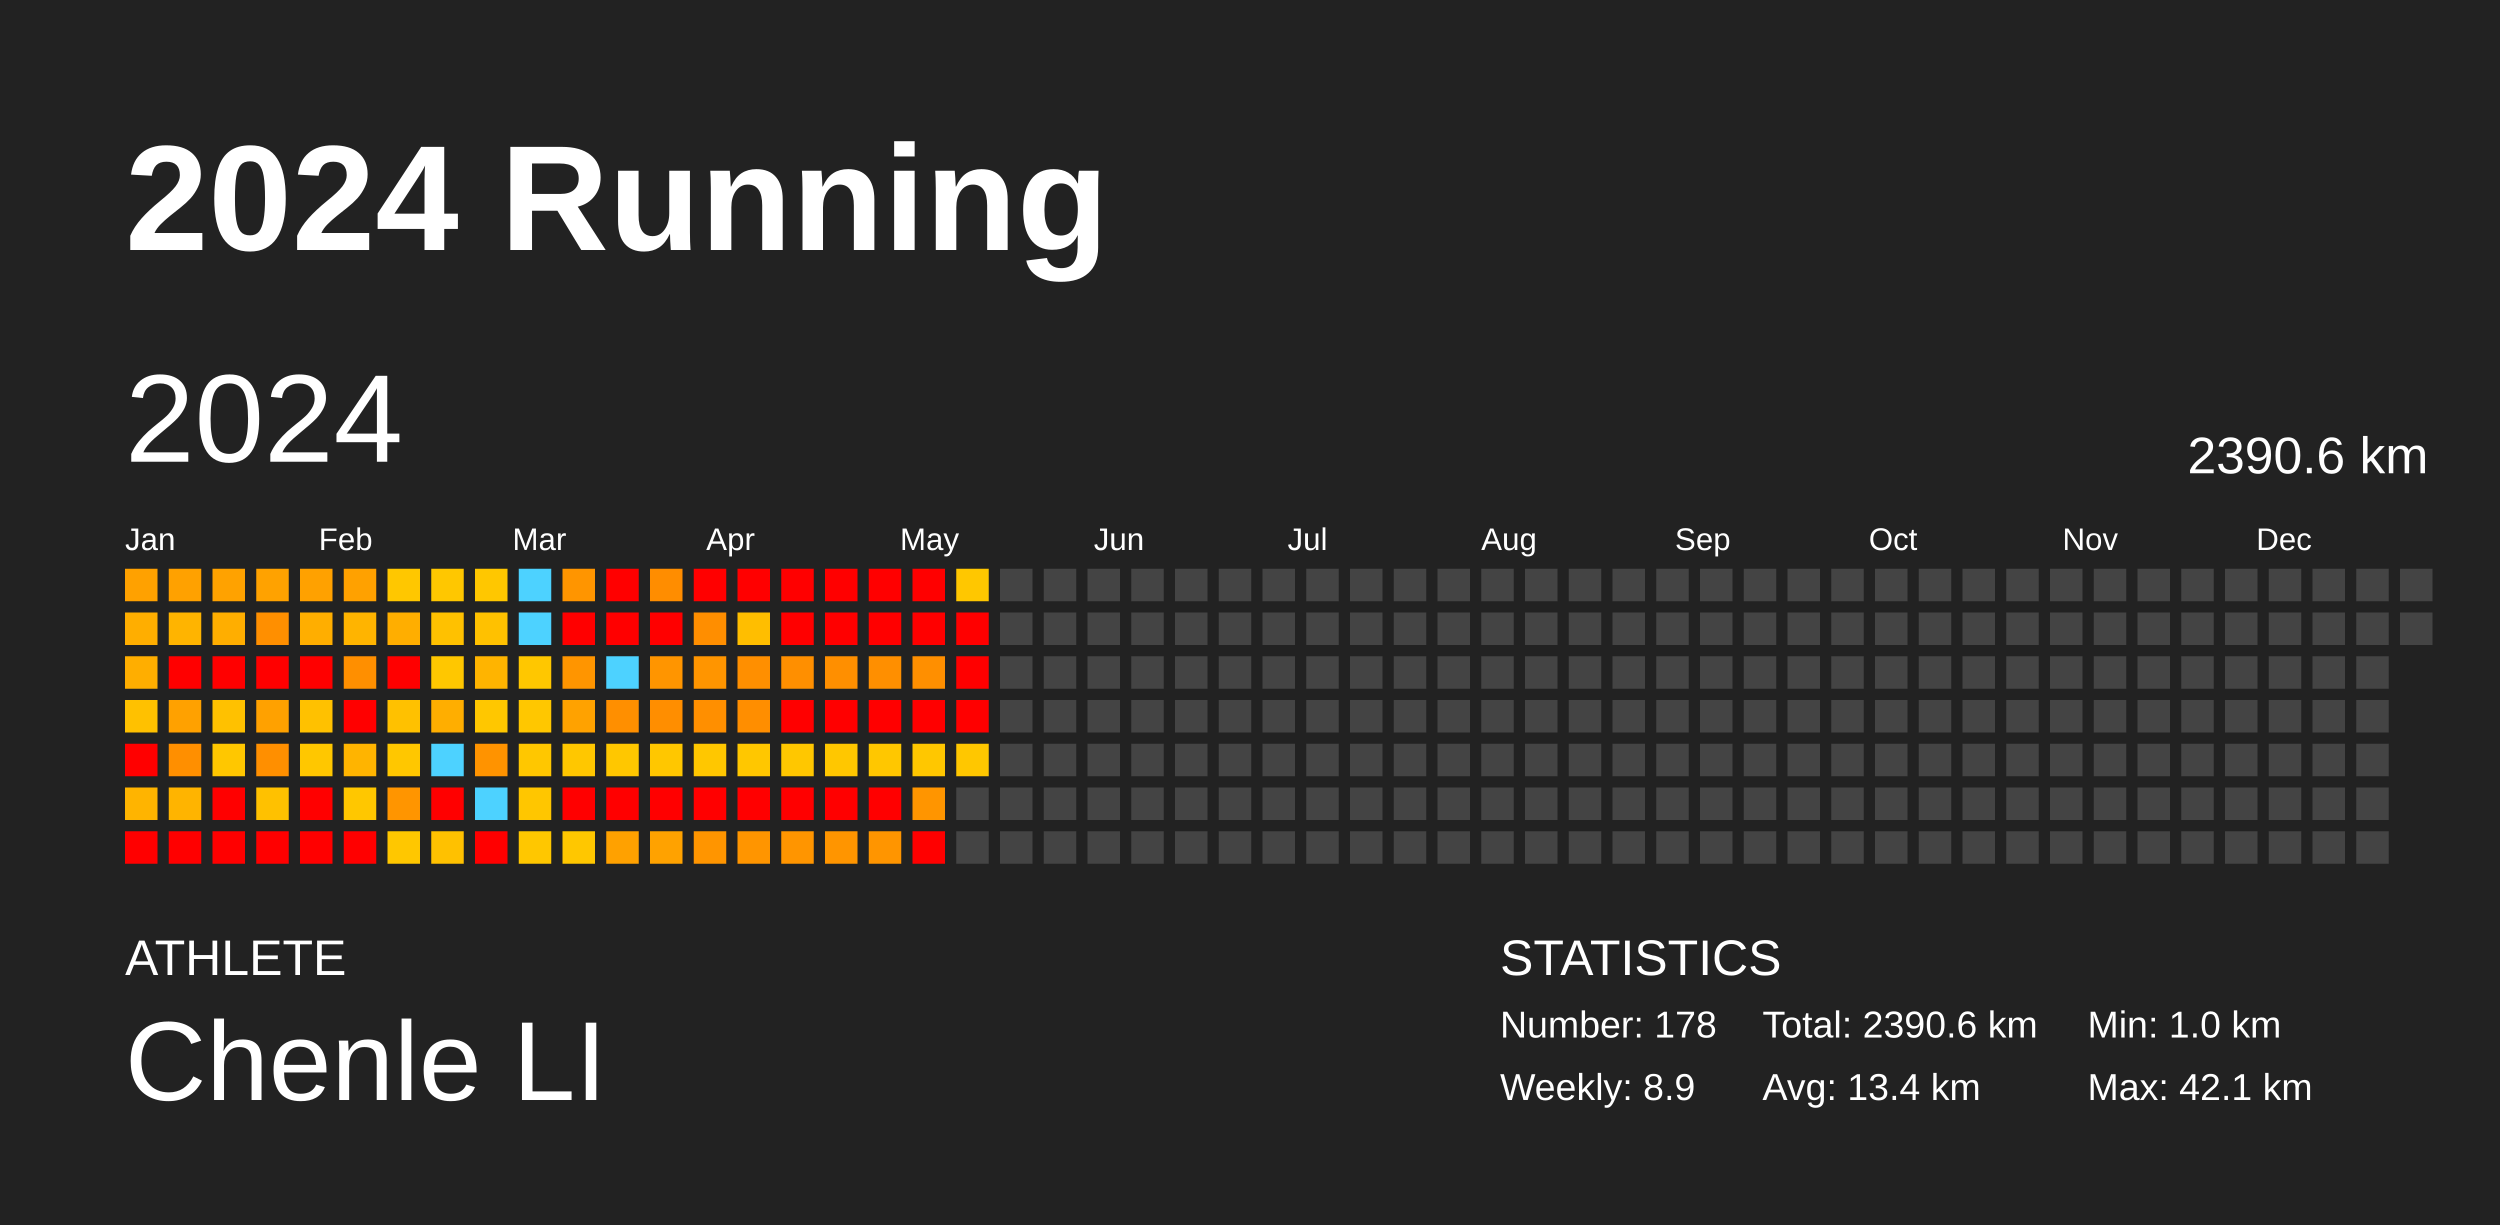
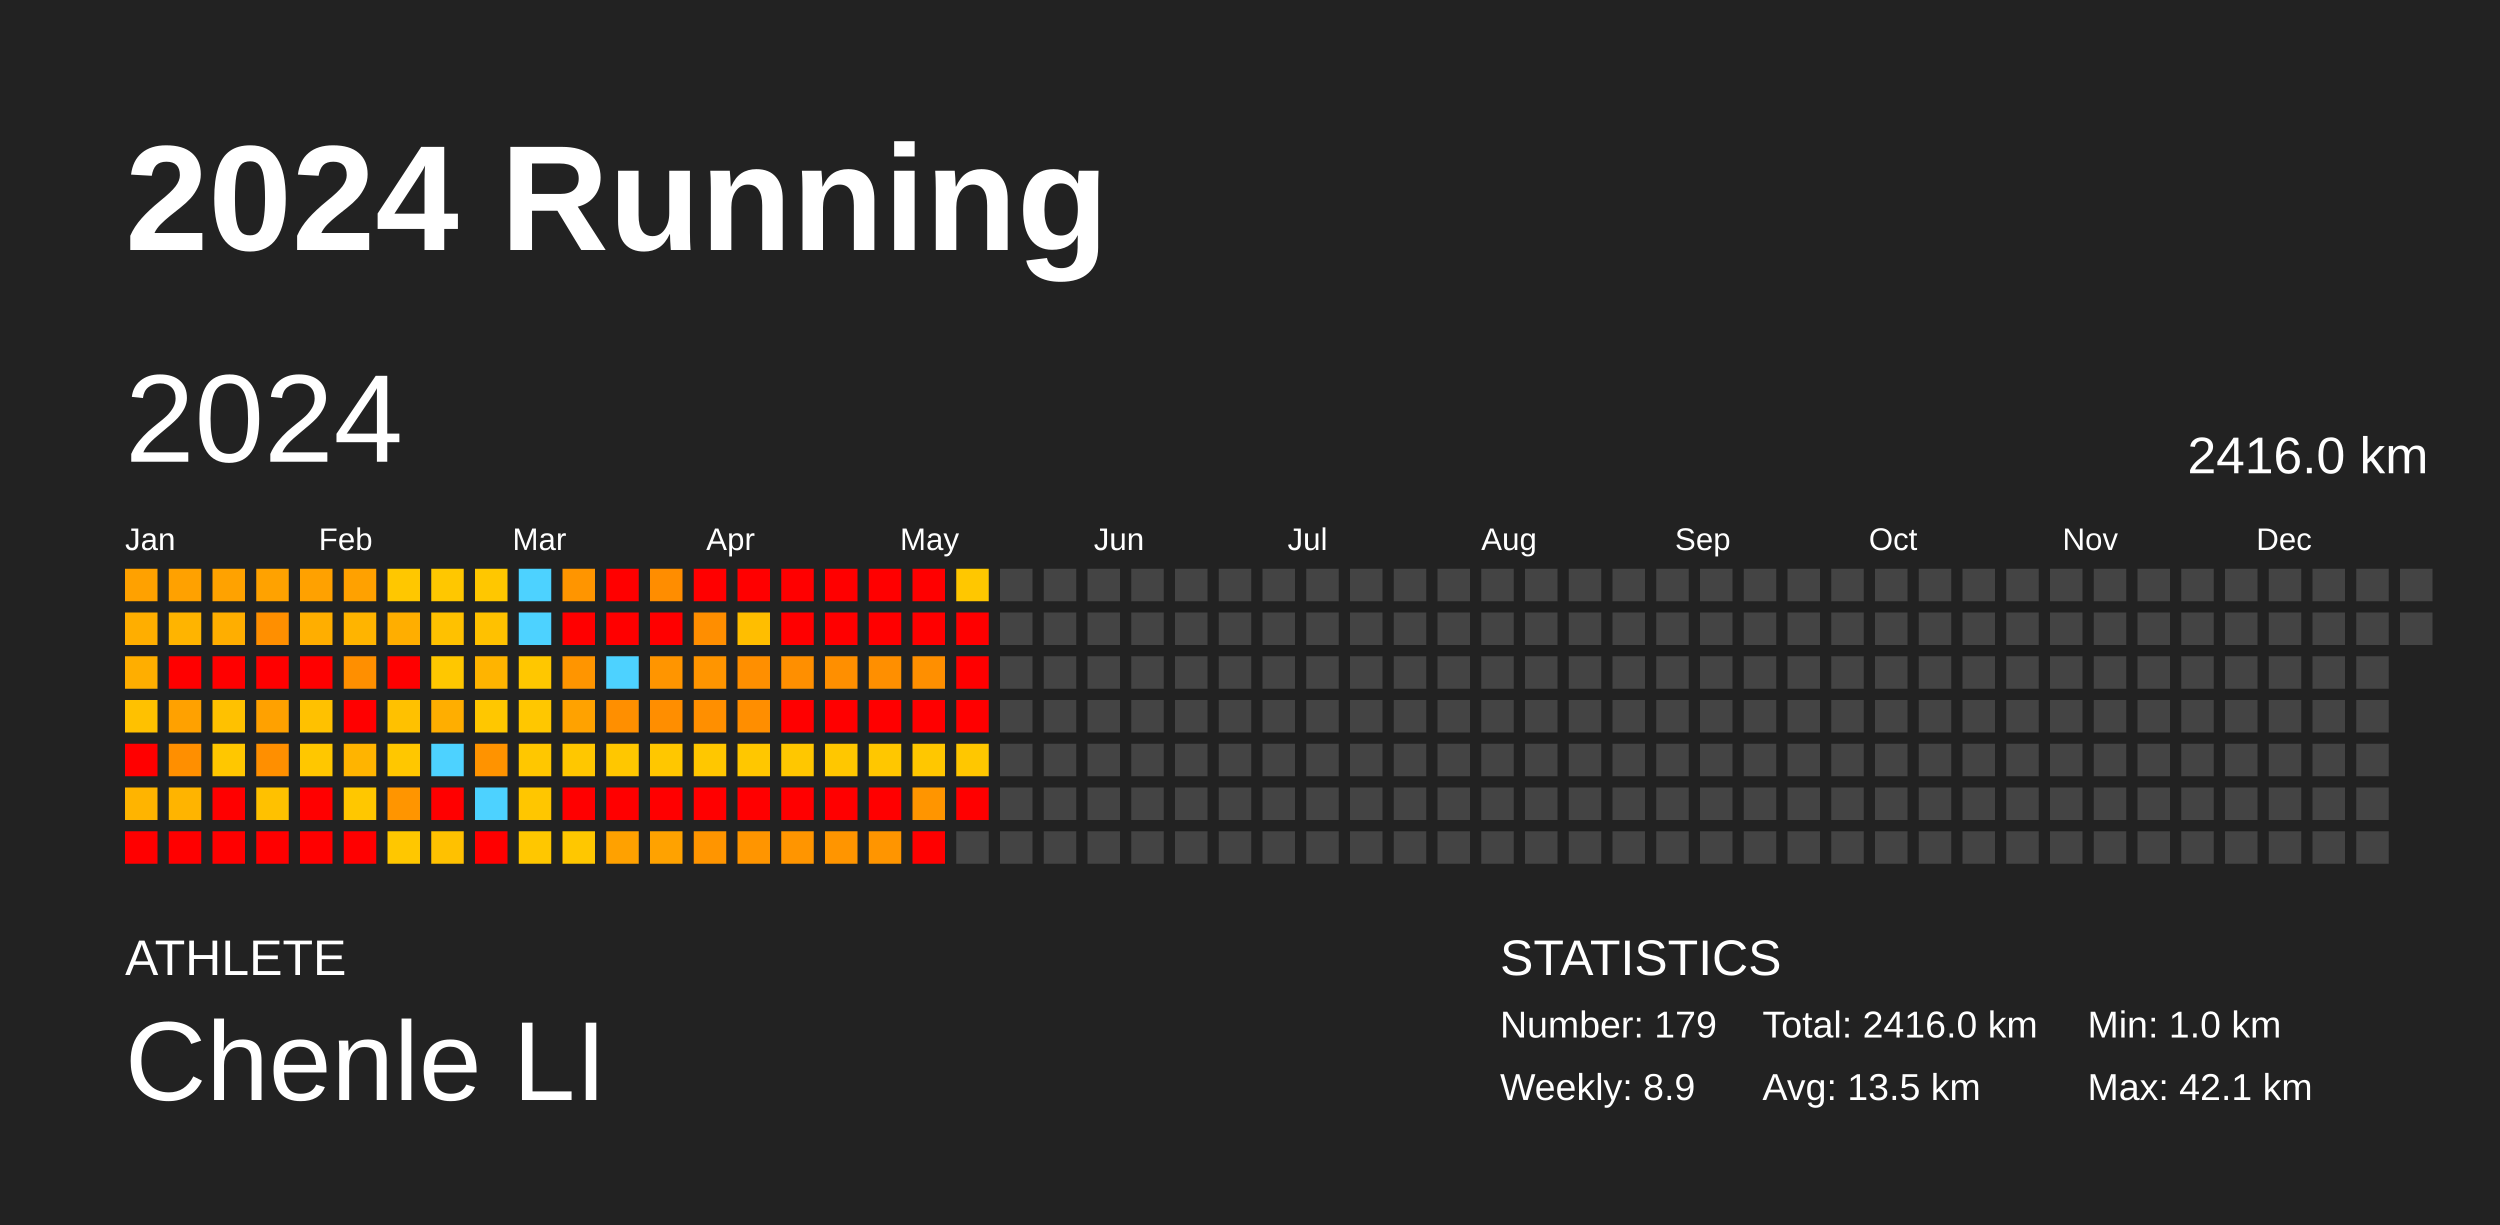
<svg xmlns="http://www.w3.org/2000/svg" baseProfile="full" height="98mm" version="1.1" viewBox="0,0,200,98" width="200mm">
  <defs />
  <rect fill="#222222" height="98" width="200" x="0" y="0" />
  <text fill="#FFFFFF" style="font-size:12px; font-family:Arial; font-weight:bold;" x="10" y="20">2024 Running</text>
  <text fill="#FFFFFF" style="font-size:4px; font-family:Arial" x="10" y="78">ATHLETE</text>
  <text fill="#FFFFFF" style="font-size:9px; font-family:Arial" x="10" y="88">Chenle LI</text>
  <text fill="#FFFFFF" style="font-size:4px; font-family:Arial" x="120" y="78">STATISTICS</text>
-   <text fill="#FFFFFF" style="font-size:3px; font-family:Arial" x="120" y="83">Number: 178</text>
+   <text fill="#FFFFFF" style="font-size:3px; font-family:Arial" x="120" y="83">Number: 179</text>
  <text fill="#FFFFFF" style="font-size:3px; font-family:Arial" x="120" y="88">Weekly: 8.9</text>
-   <text fill="#FFFFFF" style="font-size:3px; font-family:Arial" x="141" y="83">Total: 2390.6 km</text>
-   <text fill="#FFFFFF" style="font-size:3px; font-family:Arial" x="141" y="88">Avg: 13.4 km</text>
+   <text fill="#FFFFFF" style="font-size:3px; font-family:Arial" x="141" y="83">Total: 2416.0 km</text>
+   <text fill="#FFFFFF" style="font-size:3px; font-family:Arial" x="141" y="88">Avg: 13.5 km</text>
  <text fill="#FFFFFF" style="font-size:3px; font-family:Arial" x="167" y="83">Min: 1.0 km</text>
  <text fill="#FFFFFF" style="font-size:3px; font-family:Arial" x="167" y="88">Max: 42.1 km</text>
  <text dominant-baseline="hanging" fill="#FFFFFF" style="font-size:10.0px; font-family:Arial;" x="10" y="30">2024</text>
-   <text dominant-baseline="hanging" fill="#FFFFFF" style="font-size:4.125px; font-family:Arial;" x="175" y="35">2390.6 km</text>
+   <text dominant-baseline="hanging" fill="#FFFFFF" style="font-size:4.125px; font-family:Arial;" x="175" y="35">2416.0 km</text>
  <text fill="#FFFFFF" style="font-size:2.5px; font-family:Arial" x="10.0" y="44">Jan</text>
  <text fill="#FFFFFF" style="font-size:2.5px; font-family:Arial" x="25.5" y="44">Feb</text>
  <text fill="#FFFFFF" style="font-size:2.5px; font-family:Arial" x="41.0" y="44">Mar</text>
  <text fill="#FFFFFF" style="font-size:2.5px; font-family:Arial" x="56.5" y="44">Apr</text>
  <text fill="#FFFFFF" style="font-size:2.5px; font-family:Arial" x="72.0" y="44">May</text>
  <text fill="#FFFFFF" style="font-size:2.5px; font-family:Arial" x="87.5" y="44">Jun</text>
  <text fill="#FFFFFF" style="font-size:2.5px; font-family:Arial" x="103.0" y="44">Jul</text>
  <text fill="#FFFFFF" style="font-size:2.5px; font-family:Arial" x="118.5" y="44">Aug</text>
  <text fill="#FFFFFF" style="font-size:2.5px; font-family:Arial" x="134.0" y="44">Sep</text>
  <text fill="#FFFFFF" style="font-size:2.5px; font-family:Arial" x="149.5" y="44">Oct</text>
  <text fill="#FFFFFF" style="font-size:2.5px; font-family:Arial" x="165.0" y="44">Nov</text>
  <text fill="#FFFFFF" style="font-size:2.5px; font-family:Arial" x="180.5" y="44">Dec</text>
  <rect fill="#ffa100" height="2.6" width="2.6" x="10.0" y="45.5" />
  <rect fill="#ffae00" height="2.6" width="2.6" x="10.0" y="49.0" />
  <rect fill="#ffae00" height="2.6" width="2.6" x="10.0" y="52.5" />
  <rect fill="#ffc100" height="2.6" width="2.6" x="10.0" y="56.0" />
  <rect fill="red" height="2.6" width="2.6" x="10.0" y="59.5" />
  <rect fill="#ffb400" height="2.6" width="2.6" x="10.0" y="63.0" />
  <rect fill="red" height="2.6" width="2.6" x="10.0" y="66.5" />
  <rect fill="#ffa100" height="2.6" width="2.6" x="13.5" y="45.5" />
  <rect fill="#ffb400" height="2.6" width="2.6" x="13.5" y="49.0" />
  <rect fill="red" height="2.6" width="2.6" x="13.5" y="52.5" />
  <rect fill="#ffa100" height="2.6" width="2.6" x="13.5" y="56.0" />
  <rect fill="#ff8f00" height="2.6" width="2.6" x="13.5" y="59.5" />
  <rect fill="#ffb400" height="2.6" width="2.6" x="13.5" y="63.0" />
  <rect fill="red" height="2.6" width="2.6" x="13.5" y="66.5" />
  <rect fill="#ffa200" height="2.6" width="2.6" x="17.0" y="45.5" />
  <rect fill="#ffae00" height="2.6" width="2.6" x="17.0" y="49.0" />
  <rect fill="red" height="2.6" width="2.6" x="17.0" y="52.5" />
  <rect fill="#ffc100" height="2.6" width="2.6" x="17.0" y="56.0" />
  <rect fill="#ffc700" height="2.6" width="2.6" x="17.0" y="59.5" />
  <rect fill="red" height="2.6" width="2.6" x="17.0" y="63.0" />
  <rect fill="red" height="2.6" width="2.6" x="17.0" y="66.5" />
  <rect fill="#ffa200" height="2.6" width="2.6" x="20.5" y="45.5" />
  <rect fill="#ff8f00" height="2.6" width="2.6" x="20.5" y="49.0" />
  <rect fill="red" height="2.6" width="2.6" x="20.5" y="52.5" />
  <rect fill="#ffa100" height="2.6" width="2.6" x="20.5" y="56.0" />
  <rect fill="#ff8f00" height="2.6" width="2.6" x="20.5" y="59.5" />
  <rect fill="#ffc100" height="2.6" width="2.6" x="20.5" y="63.0" />
  <rect fill="red" height="2.6" width="2.6" x="20.5" y="66.5" />
  <rect fill="#ffa100" height="2.6" width="2.6" x="24.0" y="45.5" />
  <rect fill="#ffae00" height="2.6" width="2.6" x="24.0" y="49.0" />
  <rect fill="red" height="2.6" width="2.6" x="24.0" y="52.5" />
  <rect fill="#ffc100" height="2.6" width="2.6" x="24.0" y="56.0" />
  <rect fill="#ffc700" height="2.6" width="2.6" x="24.0" y="59.5" />
  <rect fill="red" height="2.6" width="2.6" x="24.0" y="63.0" />
  <rect fill="red" height="2.6" width="2.6" x="24.0" y="66.5" />
  <rect fill="#ffa100" height="2.6" width="2.6" x="27.5" y="45.5" />
  <rect fill="#ffb400" height="2.6" width="2.6" x="27.5" y="49.0" />
  <rect fill="#ff8f00" height="2.6" width="2.6" x="27.5" y="52.5" />
  <rect fill="red" height="2.6" width="2.6" x="27.5" y="56.0" />
  <rect fill="#ffb400" height="2.6" width="2.6" x="27.5" y="59.5" />
  <rect fill="#ffc700" height="2.6" width="2.6" x="27.5" y="63.0" />
  <rect fill="red" height="2.6" width="2.6" x="27.5" y="66.5" />
  <rect fill="#ffc700" height="2.6" width="2.6" x="31.0" y="45.5" />
  <rect fill="#ffae00" height="2.6" width="2.6" x="31.0" y="49.0" />
  <rect fill="red" height="2.6" width="2.6" x="31.0" y="52.5" />
  <rect fill="#ffc100" height="2.6" width="2.6" x="31.0" y="56.0" />
  <rect fill="#ffc700" height="2.6" width="2.6" x="31.0" y="59.5" />
  <rect fill="#ff9500" height="2.6" width="2.6" x="31.0" y="63.0" />
  <rect fill="#ffc700" height="2.6" width="2.6" x="31.0" y="66.5" />
  <rect fill="#ffc700" height="2.6" width="2.6" x="34.5" y="45.5" />
  <rect fill="#ffc100" height="2.6" width="2.6" x="34.5" y="49.0" />
  <rect fill="#ffc700" height="2.6" width="2.6" x="34.5" y="52.5" />
  <rect fill="#ffae00" height="2.6" width="2.6" x="34.5" y="56.0" />
  <rect fill="#4dd2ff" height="2.6" width="2.6" x="34.5" y="59.5" />
  <rect fill="red" height="2.6" width="2.6" x="34.5" y="63.0" />
  <rect fill="#ffc100" height="2.6" width="2.6" x="34.5" y="66.5" />
  <rect fill="#ffc700" height="2.6" width="2.6" x="38.0" y="45.5" />
  <rect fill="#ffc100" height="2.6" width="2.6" x="38.0" y="49.0" />
  <rect fill="#ffb400" height="2.6" width="2.6" x="38.0" y="52.5" />
  <rect fill="#ffc700" height="2.6" width="2.6" x="38.0" y="56.0" />
  <rect fill="#ff9300" height="2.6" width="2.6" x="38.0" y="59.5" />
  <rect fill="#4dd2ff" height="2.6" width="2.6" x="38.0" y="63.0" />
  <rect fill="red" height="2.6" width="2.6" x="38.0" y="66.5" />
  <rect fill="#4dd2ff" height="2.6" width="2.6" x="41.5" y="45.5" />
  <rect fill="#4dd2ff" height="2.6" width="2.6" x="41.5" y="49.0" />
  <rect fill="#ffc700" height="2.6" width="2.6" x="41.5" y="52.5" />
  <rect fill="#ffc700" height="2.6" width="2.6" x="41.5" y="56.0" />
  <rect fill="#ffc700" height="2.6" width="2.6" x="41.5" y="59.5" />
  <rect fill="#ffc600" height="2.6" width="2.6" x="41.5" y="63.0" />
  <rect fill="#ffc700" height="2.6" width="2.6" x="41.5" y="66.5" />
  <rect fill="#ff9500" height="2.6" width="2.6" x="45.0" y="45.5" />
  <rect fill="red" height="2.6" width="2.6" x="45.0" y="49.0" />
  <rect fill="#ff9500" height="2.6" width="2.6" x="45.0" y="52.5" />
  <rect fill="#ffa200" height="2.6" width="2.6" x="45.0" y="56.0" />
  <rect fill="#ffc700" height="2.6" width="2.6" x="45.0" y="59.5" />
  <rect fill="red" height="2.6" width="2.6" x="45.0" y="63.0" />
  <rect fill="#ffc700" height="2.6" width="2.6" x="45.0" y="66.5" />
  <rect fill="red" height="2.6" width="2.6" x="48.5" y="45.5" />
  <rect fill="red" height="2.6" width="2.6" x="48.5" y="49.0" />
  <rect fill="#4dd2ff" height="2.6" width="2.6" x="48.5" y="52.5" />
  <rect fill="#ff8f00" height="2.6" width="2.6" x="48.5" y="56.0" />
  <rect fill="#ffc700" height="2.6" width="2.6" x="48.5" y="59.5" />
  <rect fill="red" height="2.6" width="2.6" x="48.5" y="63.0" />
  <rect fill="#ffa100" height="2.6" width="2.6" x="48.5" y="66.5" />
  <rect fill="#ff8d00" height="2.6" width="2.6" x="52.0" y="45.5" />
  <rect fill="red" height="2.6" width="2.6" x="52.0" y="49.0" />
  <rect fill="#ff9500" height="2.6" width="2.6" x="52.0" y="52.5" />
  <rect fill="#ff8e00" height="2.6" width="2.6" x="52.0" y="56.0" />
  <rect fill="#ffc700" height="2.6" width="2.6" x="52.0" y="59.5" />
  <rect fill="red" height="2.6" width="2.6" x="52.0" y="63.0" />
  <rect fill="#ffa200" height="2.6" width="2.6" x="52.0" y="66.5" />
  <rect fill="red" height="2.6" width="2.6" x="55.5" y="45.5" />
  <rect fill="#ff8e00" height="2.6" width="2.6" x="55.5" y="49.0" />
  <rect fill="#ff9500" height="2.6" width="2.6" x="55.5" y="52.5" />
  <rect fill="#ff8f00" height="2.6" width="2.6" x="55.5" y="56.0" />
  <rect fill="#ffc700" height="2.6" width="2.6" x="55.5" y="59.5" />
  <rect fill="red" height="2.6" width="2.6" x="55.5" y="63.0" />
  <rect fill="#ff9500" height="2.6" width="2.6" x="55.5" y="66.5" />
  <rect fill="red" height="2.6" width="2.6" x="59.0" y="45.5" />
  <rect fill="#ffbe00" height="2.6" width="2.6" x="59.0" y="49.0" />
  <rect fill="#ff8f00" height="2.6" width="2.6" x="59.0" y="52.5" />
  <rect fill="#ff8e00" height="2.6" width="2.6" x="59.0" y="56.0" />
  <rect fill="#ffc700" height="2.6" width="2.6" x="59.0" y="59.5" />
  <rect fill="red" height="2.6" width="2.6" x="59.0" y="63.0" />
  <rect fill="#ff9500" height="2.6" width="2.6" x="59.0" y="66.5" />
  <rect fill="red" height="2.6" width="2.6" x="62.5" y="45.5" />
  <rect fill="red" height="2.6" width="2.6" x="62.5" y="49.0" />
  <rect fill="#ff8f00" height="2.6" width="2.6" x="62.5" y="52.5" />
  <rect fill="red" height="2.6" width="2.6" x="62.5" y="56.0" />
  <rect fill="#ffc700" height="2.6" width="2.6" x="62.5" y="59.5" />
  <rect fill="red" height="2.6" width="2.6" x="62.5" y="63.0" />
  <rect fill="#ff9500" height="2.6" width="2.6" x="62.5" y="66.5" />
  <rect fill="red" height="2.6" width="2.6" x="66.0" y="45.5" />
  <rect fill="red" height="2.6" width="2.6" x="66.0" y="49.0" />
  <rect fill="#ff8f00" height="2.6" width="2.6" x="66.0" y="52.5" />
  <rect fill="red" height="2.6" width="2.6" x="66.0" y="56.0" />
  <rect fill="#ffc700" height="2.6" width="2.6" x="66.0" y="59.5" />
  <rect fill="red" height="2.6" width="2.6" x="66.0" y="63.0" />
  <rect fill="#ff9500" height="2.6" width="2.6" x="66.0" y="66.5" />
  <rect fill="red" height="2.6" width="2.6" x="69.5" y="45.5" />
  <rect fill="red" height="2.6" width="2.6" x="69.5" y="49.0" />
  <rect fill="#ff8f00" height="2.6" width="2.6" x="69.5" y="52.5" />
  <rect fill="red" height="2.6" width="2.6" x="69.5" y="56.0" />
  <rect fill="#ffc700" height="2.6" width="2.6" x="69.5" y="59.5" />
  <rect fill="red" height="2.6" width="2.6" x="69.5" y="63.0" />
  <rect fill="#ff9500" height="2.6" width="2.6" x="69.5" y="66.5" />
  <rect fill="red" height="2.6" width="2.6" x="73.0" y="45.5" />
  <rect fill="red" height="2.6" width="2.6" x="73.0" y="49.0" />
  <rect fill="#ff8f00" height="2.6" width="2.6" x="73.0" y="52.5" />
  <rect fill="red" height="2.6" width="2.6" x="73.0" y="56.0" />
  <rect fill="#ffc700" height="2.6" width="2.6" x="73.0" y="59.5" />
  <rect fill="#ff9500" height="2.6" width="2.6" x="73.0" y="63.0" />
  <rect fill="red" height="2.6" width="2.6" x="73.0" y="66.5" />
  <rect fill="#ffc700" height="2.6" width="2.6" x="76.5" y="45.5" />
  <rect fill="red" height="2.6" width="2.6" x="76.5" y="49.0" />
  <rect fill="red" height="2.6" width="2.6" x="76.5" y="52.5" />
  <rect fill="red" height="2.6" width="2.6" x="76.5" y="56.0" />
  <rect fill="#ffc700" height="2.6" width="2.6" x="76.5" y="59.5" />
-   <rect fill="#444444" height="2.6" width="2.6" x="76.5" y="63.0" />
+   <rect fill="red" height="2.6" width="2.6" x="76.5" y="63.0" />
  <rect fill="#444444" height="2.6" width="2.6" x="76.5" y="66.5" />
  <rect fill="#444444" height="2.6" width="2.6" x="80.0" y="45.5" />
  <rect fill="#444444" height="2.6" width="2.6" x="80.0" y="49.0" />
  <rect fill="#444444" height="2.6" width="2.6" x="80.0" y="52.5" />
  <rect fill="#444444" height="2.6" width="2.6" x="80.0" y="56.0" />
  <rect fill="#444444" height="2.6" width="2.6" x="80.0" y="59.5" />
  <rect fill="#444444" height="2.6" width="2.6" x="80.0" y="63.0" />
  <rect fill="#444444" height="2.6" width="2.6" x="80.0" y="66.5" />
  <rect fill="#444444" height="2.6" width="2.6" x="83.5" y="45.5" />
  <rect fill="#444444" height="2.6" width="2.6" x="83.5" y="49.0" />
  <rect fill="#444444" height="2.6" width="2.6" x="83.5" y="52.5" />
  <rect fill="#444444" height="2.6" width="2.6" x="83.5" y="56.0" />
  <rect fill="#444444" height="2.6" width="2.6" x="83.5" y="59.5" />
  <rect fill="#444444" height="2.6" width="2.6" x="83.5" y="63.0" />
  <rect fill="#444444" height="2.6" width="2.6" x="83.5" y="66.5" />
  <rect fill="#444444" height="2.6" width="2.6" x="87.0" y="45.5" />
  <rect fill="#444444" height="2.6" width="2.6" x="87.0" y="49.0" />
  <rect fill="#444444" height="2.6" width="2.6" x="87.0" y="52.5" />
  <rect fill="#444444" height="2.6" width="2.6" x="87.0" y="56.0" />
  <rect fill="#444444" height="2.6" width="2.6" x="87.0" y="59.5" />
  <rect fill="#444444" height="2.6" width="2.6" x="87.0" y="63.0" />
  <rect fill="#444444" height="2.6" width="2.6" x="87.0" y="66.5" />
  <rect fill="#444444" height="2.6" width="2.6" x="90.5" y="45.5" />
  <rect fill="#444444" height="2.6" width="2.6" x="90.5" y="49.0" />
  <rect fill="#444444" height="2.6" width="2.6" x="90.5" y="52.5" />
  <rect fill="#444444" height="2.6" width="2.6" x="90.5" y="56.0" />
  <rect fill="#444444" height="2.6" width="2.6" x="90.5" y="59.5" />
  <rect fill="#444444" height="2.6" width="2.6" x="90.5" y="63.0" />
  <rect fill="#444444" height="2.6" width="2.6" x="90.5" y="66.5" />
  <rect fill="#444444" height="2.6" width="2.6" x="94.0" y="45.5" />
  <rect fill="#444444" height="2.6" width="2.6" x="94.0" y="49.0" />
  <rect fill="#444444" height="2.6" width="2.6" x="94.0" y="52.5" />
  <rect fill="#444444" height="2.6" width="2.6" x="94.0" y="56.0" />
  <rect fill="#444444" height="2.6" width="2.6" x="94.0" y="59.5" />
  <rect fill="#444444" height="2.6" width="2.6" x="94.0" y="63.0" />
  <rect fill="#444444" height="2.6" width="2.6" x="94.0" y="66.5" />
  <rect fill="#444444" height="2.6" width="2.6" x="97.5" y="45.5" />
  <rect fill="#444444" height="2.6" width="2.6" x="97.5" y="49.0" />
  <rect fill="#444444" height="2.6" width="2.6" x="97.5" y="52.5" />
  <rect fill="#444444" height="2.6" width="2.6" x="97.5" y="56.0" />
  <rect fill="#444444" height="2.6" width="2.6" x="97.5" y="59.5" />
  <rect fill="#444444" height="2.6" width="2.6" x="97.5" y="63.0" />
  <rect fill="#444444" height="2.6" width="2.6" x="97.5" y="66.5" />
  <rect fill="#444444" height="2.6" width="2.6" x="101.0" y="45.5" />
  <rect fill="#444444" height="2.6" width="2.6" x="101.0" y="49.0" />
  <rect fill="#444444" height="2.6" width="2.6" x="101.0" y="52.5" />
  <rect fill="#444444" height="2.6" width="2.6" x="101.0" y="56.0" />
  <rect fill="#444444" height="2.6" width="2.6" x="101.0" y="59.5" />
  <rect fill="#444444" height="2.6" width="2.6" x="101.0" y="63.0" />
  <rect fill="#444444" height="2.6" width="2.6" x="101.0" y="66.5" />
  <rect fill="#444444" height="2.6" width="2.6" x="104.5" y="45.5" />
  <rect fill="#444444" height="2.6" width="2.6" x="104.5" y="49.0" />
  <rect fill="#444444" height="2.6" width="2.6" x="104.5" y="52.5" />
  <rect fill="#444444" height="2.6" width="2.6" x="104.5" y="56.0" />
  <rect fill="#444444" height="2.6" width="2.6" x="104.5" y="59.5" />
  <rect fill="#444444" height="2.6" width="2.6" x="104.5" y="63.0" />
  <rect fill="#444444" height="2.6" width="2.6" x="104.5" y="66.5" />
  <rect fill="#444444" height="2.6" width="2.6" x="108.0" y="45.5" />
  <rect fill="#444444" height="2.6" width="2.6" x="108.0" y="49.0" />
  <rect fill="#444444" height="2.6" width="2.6" x="108.0" y="52.5" />
  <rect fill="#444444" height="2.6" width="2.6" x="108.0" y="56.0" />
  <rect fill="#444444" height="2.6" width="2.6" x="108.0" y="59.5" />
  <rect fill="#444444" height="2.6" width="2.6" x="108.0" y="63.0" />
  <rect fill="#444444" height="2.6" width="2.6" x="108.0" y="66.5" />
  <rect fill="#444444" height="2.6" width="2.6" x="111.5" y="45.5" />
  <rect fill="#444444" height="2.6" width="2.6" x="111.5" y="49.0" />
  <rect fill="#444444" height="2.6" width="2.6" x="111.5" y="52.5" />
  <rect fill="#444444" height="2.6" width="2.6" x="111.5" y="56.0" />
  <rect fill="#444444" height="2.6" width="2.6" x="111.5" y="59.5" />
  <rect fill="#444444" height="2.6" width="2.6" x="111.5" y="63.0" />
  <rect fill="#444444" height="2.6" width="2.6" x="111.5" y="66.5" />
  <rect fill="#444444" height="2.6" width="2.6" x="115.0" y="45.5" />
  <rect fill="#444444" height="2.6" width="2.6" x="115.0" y="49.0" />
  <rect fill="#444444" height="2.6" width="2.6" x="115.0" y="52.5" />
  <rect fill="#444444" height="2.6" width="2.6" x="115.0" y="56.0" />
  <rect fill="#444444" height="2.6" width="2.6" x="115.0" y="59.5" />
  <rect fill="#444444" height="2.6" width="2.6" x="115.0" y="63.0" />
  <rect fill="#444444" height="2.6" width="2.6" x="115.0" y="66.5" />
  <rect fill="#444444" height="2.6" width="2.6" x="118.5" y="45.5" />
  <rect fill="#444444" height="2.6" width="2.6" x="118.5" y="49.0" />
  <rect fill="#444444" height="2.6" width="2.6" x="118.5" y="52.5" />
  <rect fill="#444444" height="2.6" width="2.6" x="118.5" y="56.0" />
  <rect fill="#444444" height="2.6" width="2.6" x="118.5" y="59.5" />
  <rect fill="#444444" height="2.6" width="2.6" x="118.5" y="63.0" />
  <rect fill="#444444" height="2.6" width="2.6" x="118.5" y="66.5" />
  <rect fill="#444444" height="2.6" width="2.6" x="122.0" y="45.5" />
  <rect fill="#444444" height="2.6" width="2.6" x="122.0" y="49.0" />
  <rect fill="#444444" height="2.6" width="2.6" x="122.0" y="52.5" />
  <rect fill="#444444" height="2.6" width="2.6" x="122.0" y="56.0" />
  <rect fill="#444444" height="2.6" width="2.6" x="122.0" y="59.5" />
  <rect fill="#444444" height="2.6" width="2.6" x="122.0" y="63.0" />
  <rect fill="#444444" height="2.6" width="2.6" x="122.0" y="66.5" />
  <rect fill="#444444" height="2.6" width="2.6" x="125.5" y="45.5" />
  <rect fill="#444444" height="2.6" width="2.6" x="125.5" y="49.0" />
  <rect fill="#444444" height="2.6" width="2.6" x="125.5" y="52.5" />
  <rect fill="#444444" height="2.6" width="2.6" x="125.5" y="56.0" />
  <rect fill="#444444" height="2.6" width="2.6" x="125.5" y="59.5" />
  <rect fill="#444444" height="2.6" width="2.6" x="125.5" y="63.0" />
  <rect fill="#444444" height="2.6" width="2.6" x="125.5" y="66.5" />
  <rect fill="#444444" height="2.6" width="2.6" x="129.0" y="45.5" />
  <rect fill="#444444" height="2.6" width="2.6" x="129.0" y="49.0" />
  <rect fill="#444444" height="2.6" width="2.6" x="129.0" y="52.5" />
  <rect fill="#444444" height="2.6" width="2.6" x="129.0" y="56.0" />
  <rect fill="#444444" height="2.6" width="2.6" x="129.0" y="59.5" />
  <rect fill="#444444" height="2.6" width="2.6" x="129.0" y="63.0" />
  <rect fill="#444444" height="2.6" width="2.6" x="129.0" y="66.5" />
  <rect fill="#444444" height="2.6" width="2.6" x="132.5" y="45.5" />
  <rect fill="#444444" height="2.6" width="2.6" x="132.5" y="49.0" />
  <rect fill="#444444" height="2.6" width="2.6" x="132.5" y="52.5" />
  <rect fill="#444444" height="2.6" width="2.6" x="132.5" y="56.0" />
  <rect fill="#444444" height="2.6" width="2.6" x="132.5" y="59.5" />
  <rect fill="#444444" height="2.6" width="2.6" x="132.5" y="63.0" />
  <rect fill="#444444" height="2.6" width="2.6" x="132.5" y="66.5" />
  <rect fill="#444444" height="2.6" width="2.6" x="136.0" y="45.5" />
  <rect fill="#444444" height="2.6" width="2.6" x="136.0" y="49.0" />
  <rect fill="#444444" height="2.6" width="2.6" x="136.0" y="52.5" />
  <rect fill="#444444" height="2.6" width="2.6" x="136.0" y="56.0" />
  <rect fill="#444444" height="2.6" width="2.6" x="136.0" y="59.5" />
  <rect fill="#444444" height="2.6" width="2.6" x="136.0" y="63.0" />
  <rect fill="#444444" height="2.6" width="2.6" x="136.0" y="66.5" />
  <rect fill="#444444" height="2.6" width="2.6" x="139.5" y="45.5" />
  <rect fill="#444444" height="2.6" width="2.6" x="139.5" y="49.0" />
  <rect fill="#444444" height="2.6" width="2.6" x="139.5" y="52.5" />
  <rect fill="#444444" height="2.6" width="2.6" x="139.5" y="56.0" />
  <rect fill="#444444" height="2.6" width="2.6" x="139.5" y="59.5" />
  <rect fill="#444444" height="2.6" width="2.6" x="139.5" y="63.0" />
  <rect fill="#444444" height="2.6" width="2.6" x="139.5" y="66.5" />
  <rect fill="#444444" height="2.6" width="2.6" x="143.0" y="45.5" />
  <rect fill="#444444" height="2.6" width="2.6" x="143.0" y="49.0" />
  <rect fill="#444444" height="2.6" width="2.6" x="143.0" y="52.5" />
  <rect fill="#444444" height="2.6" width="2.6" x="143.0" y="56.0" />
  <rect fill="#444444" height="2.6" width="2.6" x="143.0" y="59.5" />
  <rect fill="#444444" height="2.6" width="2.6" x="143.0" y="63.0" />
  <rect fill="#444444" height="2.6" width="2.6" x="143.0" y="66.5" />
  <rect fill="#444444" height="2.6" width="2.6" x="146.5" y="45.5" />
  <rect fill="#444444" height="2.6" width="2.6" x="146.5" y="49.0" />
  <rect fill="#444444" height="2.6" width="2.6" x="146.5" y="52.5" />
  <rect fill="#444444" height="2.6" width="2.6" x="146.5" y="56.0" />
  <rect fill="#444444" height="2.6" width="2.6" x="146.5" y="59.5" />
  <rect fill="#444444" height="2.6" width="2.6" x="146.5" y="63.0" />
  <rect fill="#444444" height="2.6" width="2.6" x="146.5" y="66.5" />
  <rect fill="#444444" height="2.6" width="2.6" x="150.0" y="45.5" />
  <rect fill="#444444" height="2.6" width="2.6" x="150.0" y="49.0" />
  <rect fill="#444444" height="2.6" width="2.6" x="150.0" y="52.5" />
  <rect fill="#444444" height="2.6" width="2.6" x="150.0" y="56.0" />
  <rect fill="#444444" height="2.6" width="2.6" x="150.0" y="59.5" />
  <rect fill="#444444" height="2.6" width="2.6" x="150.0" y="63.0" />
  <rect fill="#444444" height="2.6" width="2.6" x="150.0" y="66.5" />
  <rect fill="#444444" height="2.6" width="2.6" x="153.5" y="45.5" />
  <rect fill="#444444" height="2.6" width="2.6" x="153.5" y="49.0" />
  <rect fill="#444444" height="2.6" width="2.6" x="153.5" y="52.5" />
  <rect fill="#444444" height="2.6" width="2.6" x="153.5" y="56.0" />
  <rect fill="#444444" height="2.6" width="2.6" x="153.5" y="59.5" />
  <rect fill="#444444" height="2.6" width="2.6" x="153.5" y="63.0" />
  <rect fill="#444444" height="2.6" width="2.6" x="153.5" y="66.5" />
  <rect fill="#444444" height="2.6" width="2.6" x="157.0" y="45.5" />
  <rect fill="#444444" height="2.6" width="2.6" x="157.0" y="49.0" />
  <rect fill="#444444" height="2.6" width="2.6" x="157.0" y="52.5" />
  <rect fill="#444444" height="2.6" width="2.6" x="157.0" y="56.0" />
  <rect fill="#444444" height="2.6" width="2.6" x="157.0" y="59.5" />
  <rect fill="#444444" height="2.6" width="2.6" x="157.0" y="63.0" />
  <rect fill="#444444" height="2.6" width="2.6" x="157.0" y="66.5" />
  <rect fill="#444444" height="2.6" width="2.6" x="160.5" y="45.5" />
  <rect fill="#444444" height="2.6" width="2.6" x="160.5" y="49.0" />
  <rect fill="#444444" height="2.6" width="2.6" x="160.5" y="52.5" />
  <rect fill="#444444" height="2.6" width="2.6" x="160.5" y="56.0" />
  <rect fill="#444444" height="2.6" width="2.6" x="160.5" y="59.5" />
  <rect fill="#444444" height="2.6" width="2.6" x="160.5" y="63.0" />
  <rect fill="#444444" height="2.6" width="2.6" x="160.5" y="66.5" />
  <rect fill="#444444" height="2.6" width="2.6" x="164.0" y="45.5" />
  <rect fill="#444444" height="2.6" width="2.6" x="164.0" y="49.0" />
  <rect fill="#444444" height="2.6" width="2.6" x="164.0" y="52.5" />
  <rect fill="#444444" height="2.6" width="2.6" x="164.0" y="56.0" />
  <rect fill="#444444" height="2.6" width="2.6" x="164.0" y="59.5" />
  <rect fill="#444444" height="2.6" width="2.6" x="164.0" y="63.0" />
  <rect fill="#444444" height="2.6" width="2.6" x="164.0" y="66.5" />
  <rect fill="#444444" height="2.6" width="2.6" x="167.5" y="45.5" />
  <rect fill="#444444" height="2.6" width="2.6" x="167.5" y="49.0" />
  <rect fill="#444444" height="2.6" width="2.6" x="167.5" y="52.5" />
  <rect fill="#444444" height="2.6" width="2.6" x="167.5" y="56.0" />
  <rect fill="#444444" height="2.6" width="2.6" x="167.5" y="59.5" />
  <rect fill="#444444" height="2.6" width="2.6" x="167.5" y="63.0" />
  <rect fill="#444444" height="2.6" width="2.6" x="167.5" y="66.5" />
  <rect fill="#444444" height="2.6" width="2.6" x="171.0" y="45.5" />
  <rect fill="#444444" height="2.6" width="2.6" x="171.0" y="49.0" />
  <rect fill="#444444" height="2.6" width="2.6" x="171.0" y="52.5" />
  <rect fill="#444444" height="2.6" width="2.6" x="171.0" y="56.0" />
  <rect fill="#444444" height="2.6" width="2.6" x="171.0" y="59.5" />
  <rect fill="#444444" height="2.6" width="2.6" x="171.0" y="63.0" />
  <rect fill="#444444" height="2.6" width="2.6" x="171.0" y="66.5" />
  <rect fill="#444444" height="2.6" width="2.6" x="174.5" y="45.5" />
  <rect fill="#444444" height="2.6" width="2.6" x="174.5" y="49.0" />
  <rect fill="#444444" height="2.6" width="2.6" x="174.5" y="52.5" />
  <rect fill="#444444" height="2.6" width="2.6" x="174.5" y="56.0" />
  <rect fill="#444444" height="2.6" width="2.6" x="174.5" y="59.5" />
  <rect fill="#444444" height="2.6" width="2.6" x="174.5" y="63.0" />
  <rect fill="#444444" height="2.6" width="2.6" x="174.5" y="66.5" />
  <rect fill="#444444" height="2.6" width="2.6" x="178.0" y="45.5" />
  <rect fill="#444444" height="2.6" width="2.6" x="178.0" y="49.0" />
  <rect fill="#444444" height="2.6" width="2.6" x="178.0" y="52.5" />
  <rect fill="#444444" height="2.6" width="2.6" x="178.0" y="56.0" />
  <rect fill="#444444" height="2.6" width="2.6" x="178.0" y="59.5" />
  <rect fill="#444444" height="2.6" width="2.6" x="178.0" y="63.0" />
  <rect fill="#444444" height="2.6" width="2.6" x="178.0" y="66.5" />
  <rect fill="#444444" height="2.6" width="2.6" x="181.5" y="45.5" />
  <rect fill="#444444" height="2.6" width="2.6" x="181.5" y="49.0" />
  <rect fill="#444444" height="2.6" width="2.6" x="181.5" y="52.5" />
  <rect fill="#444444" height="2.6" width="2.6" x="181.5" y="56.0" />
  <rect fill="#444444" height="2.6" width="2.6" x="181.5" y="59.5" />
  <rect fill="#444444" height="2.6" width="2.6" x="181.5" y="63.0" />
  <rect fill="#444444" height="2.6" width="2.6" x="181.5" y="66.5" />
  <rect fill="#444444" height="2.6" width="2.6" x="185.0" y="45.5" />
  <rect fill="#444444" height="2.6" width="2.6" x="185.0" y="49.0" />
  <rect fill="#444444" height="2.6" width="2.6" x="185.0" y="52.5" />
  <rect fill="#444444" height="2.6" width="2.6" x="185.0" y="56.0" />
  <rect fill="#444444" height="2.6" width="2.6" x="185.0" y="59.5" />
  <rect fill="#444444" height="2.6" width="2.6" x="185.0" y="63.0" />
  <rect fill="#444444" height="2.6" width="2.6" x="185.0" y="66.5" />
  <rect fill="#444444" height="2.6" width="2.6" x="188.5" y="45.5" />
  <rect fill="#444444" height="2.6" width="2.6" x="188.5" y="49.0" />
  <rect fill="#444444" height="2.6" width="2.6" x="188.5" y="52.5" />
  <rect fill="#444444" height="2.6" width="2.6" x="188.5" y="56.0" />
  <rect fill="#444444" height="2.6" width="2.6" x="188.5" y="59.5" />
  <rect fill="#444444" height="2.6" width="2.6" x="188.5" y="63.0" />
  <rect fill="#444444" height="2.6" width="2.6" x="188.5" y="66.5" />
  <rect fill="#444444" height="2.6" width="2.6" x="192.0" y="45.5" />
  <rect fill="#444444" height="2.6" width="2.6" x="192.0" y="49.0" />
</svg>
